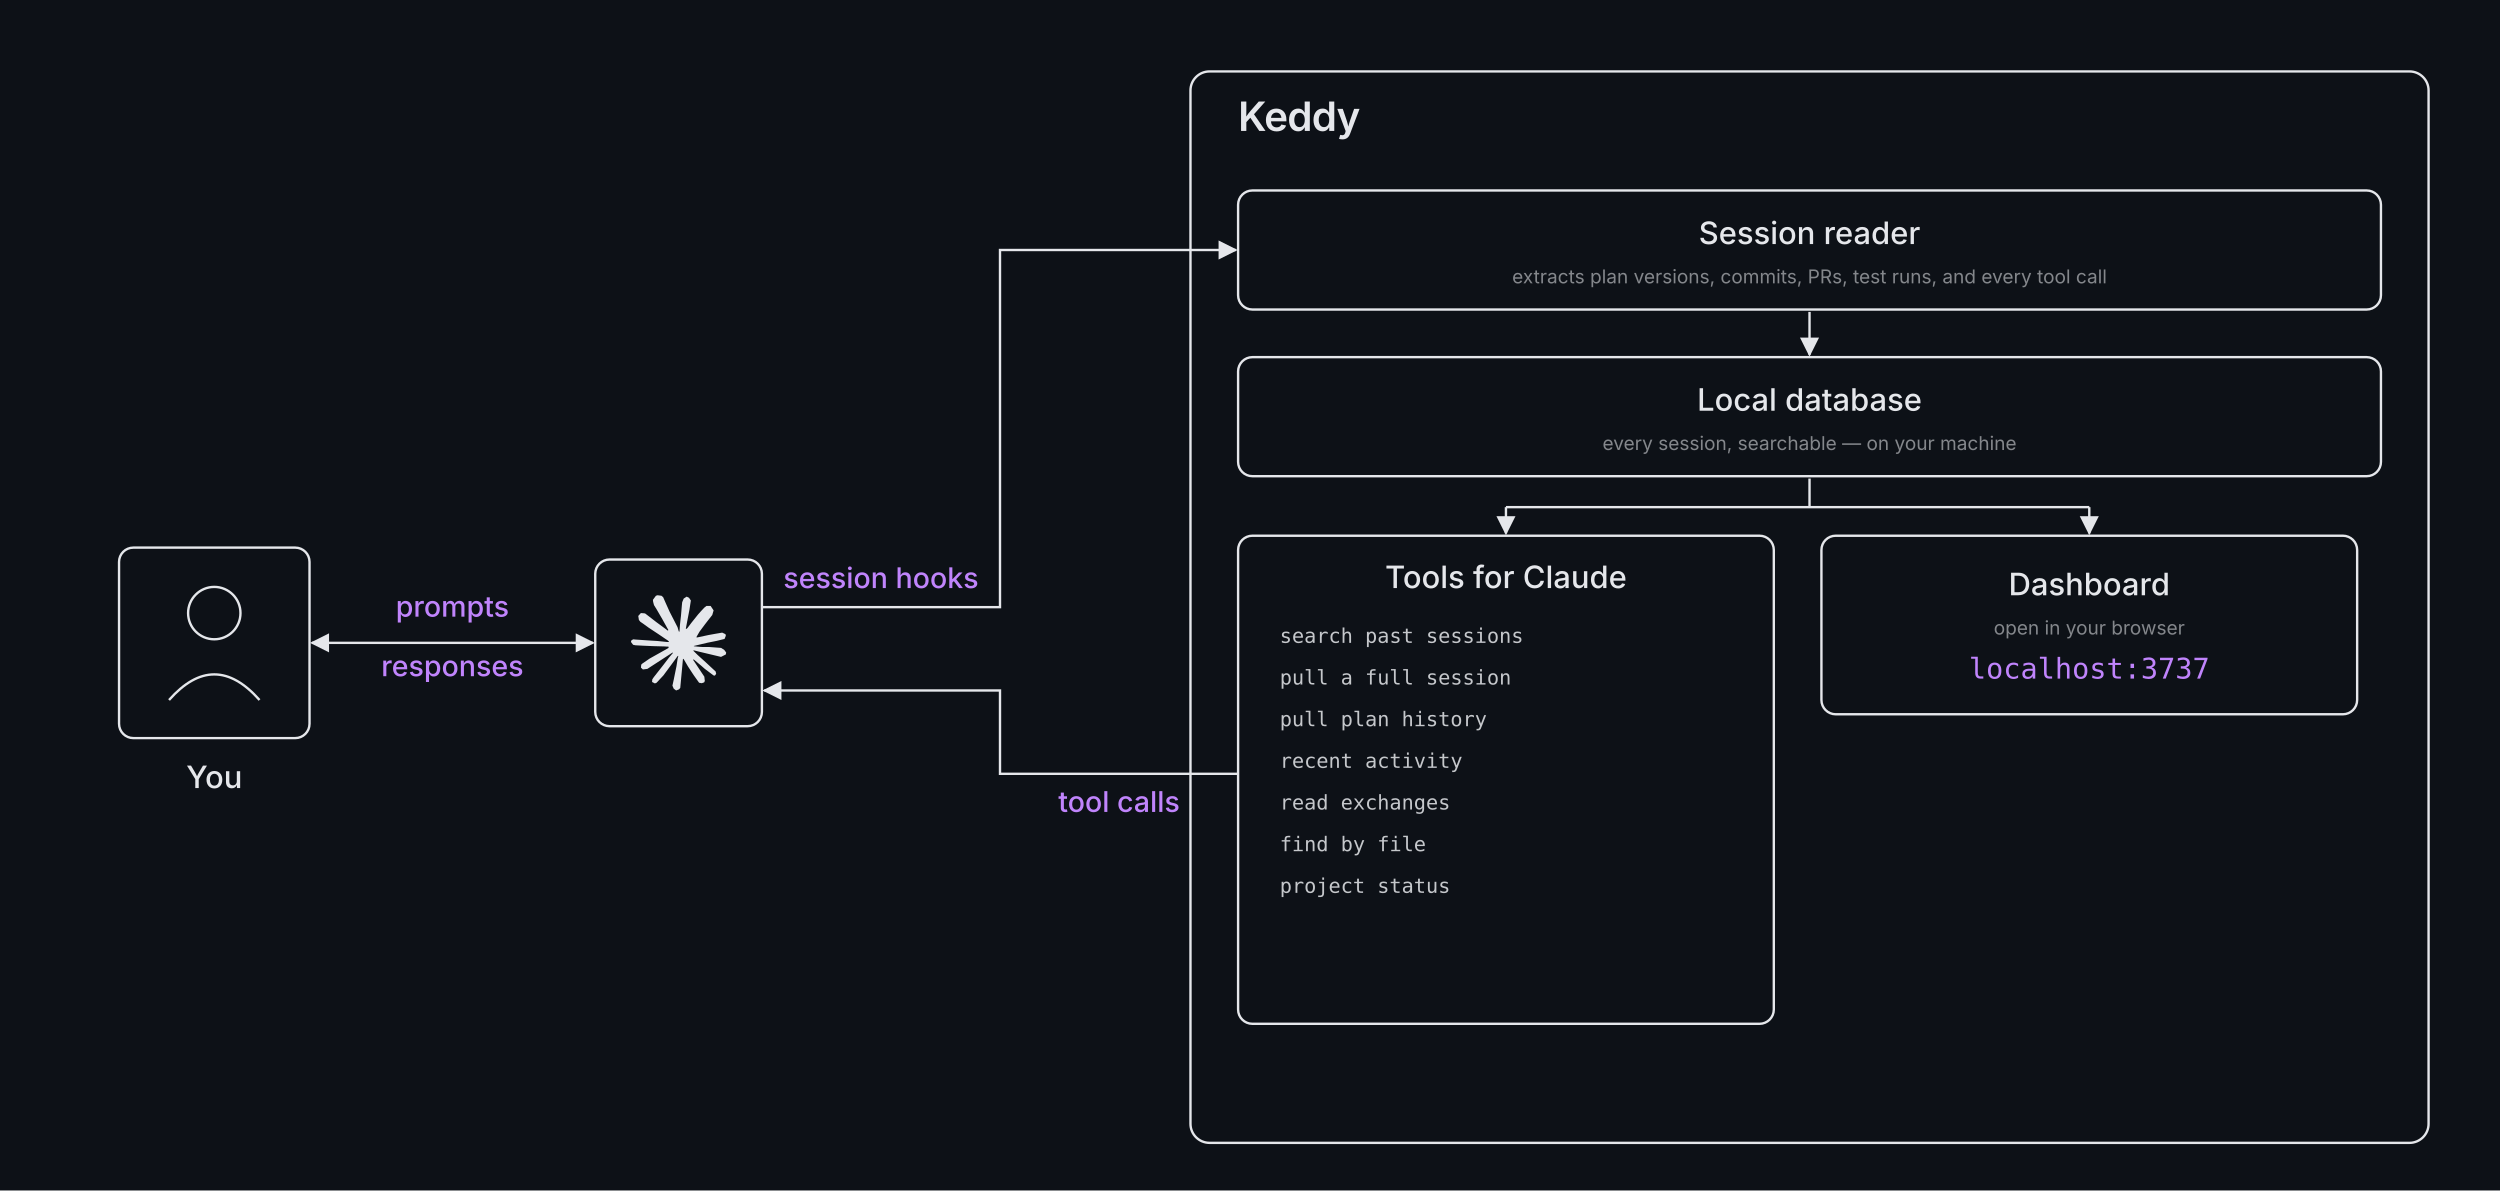
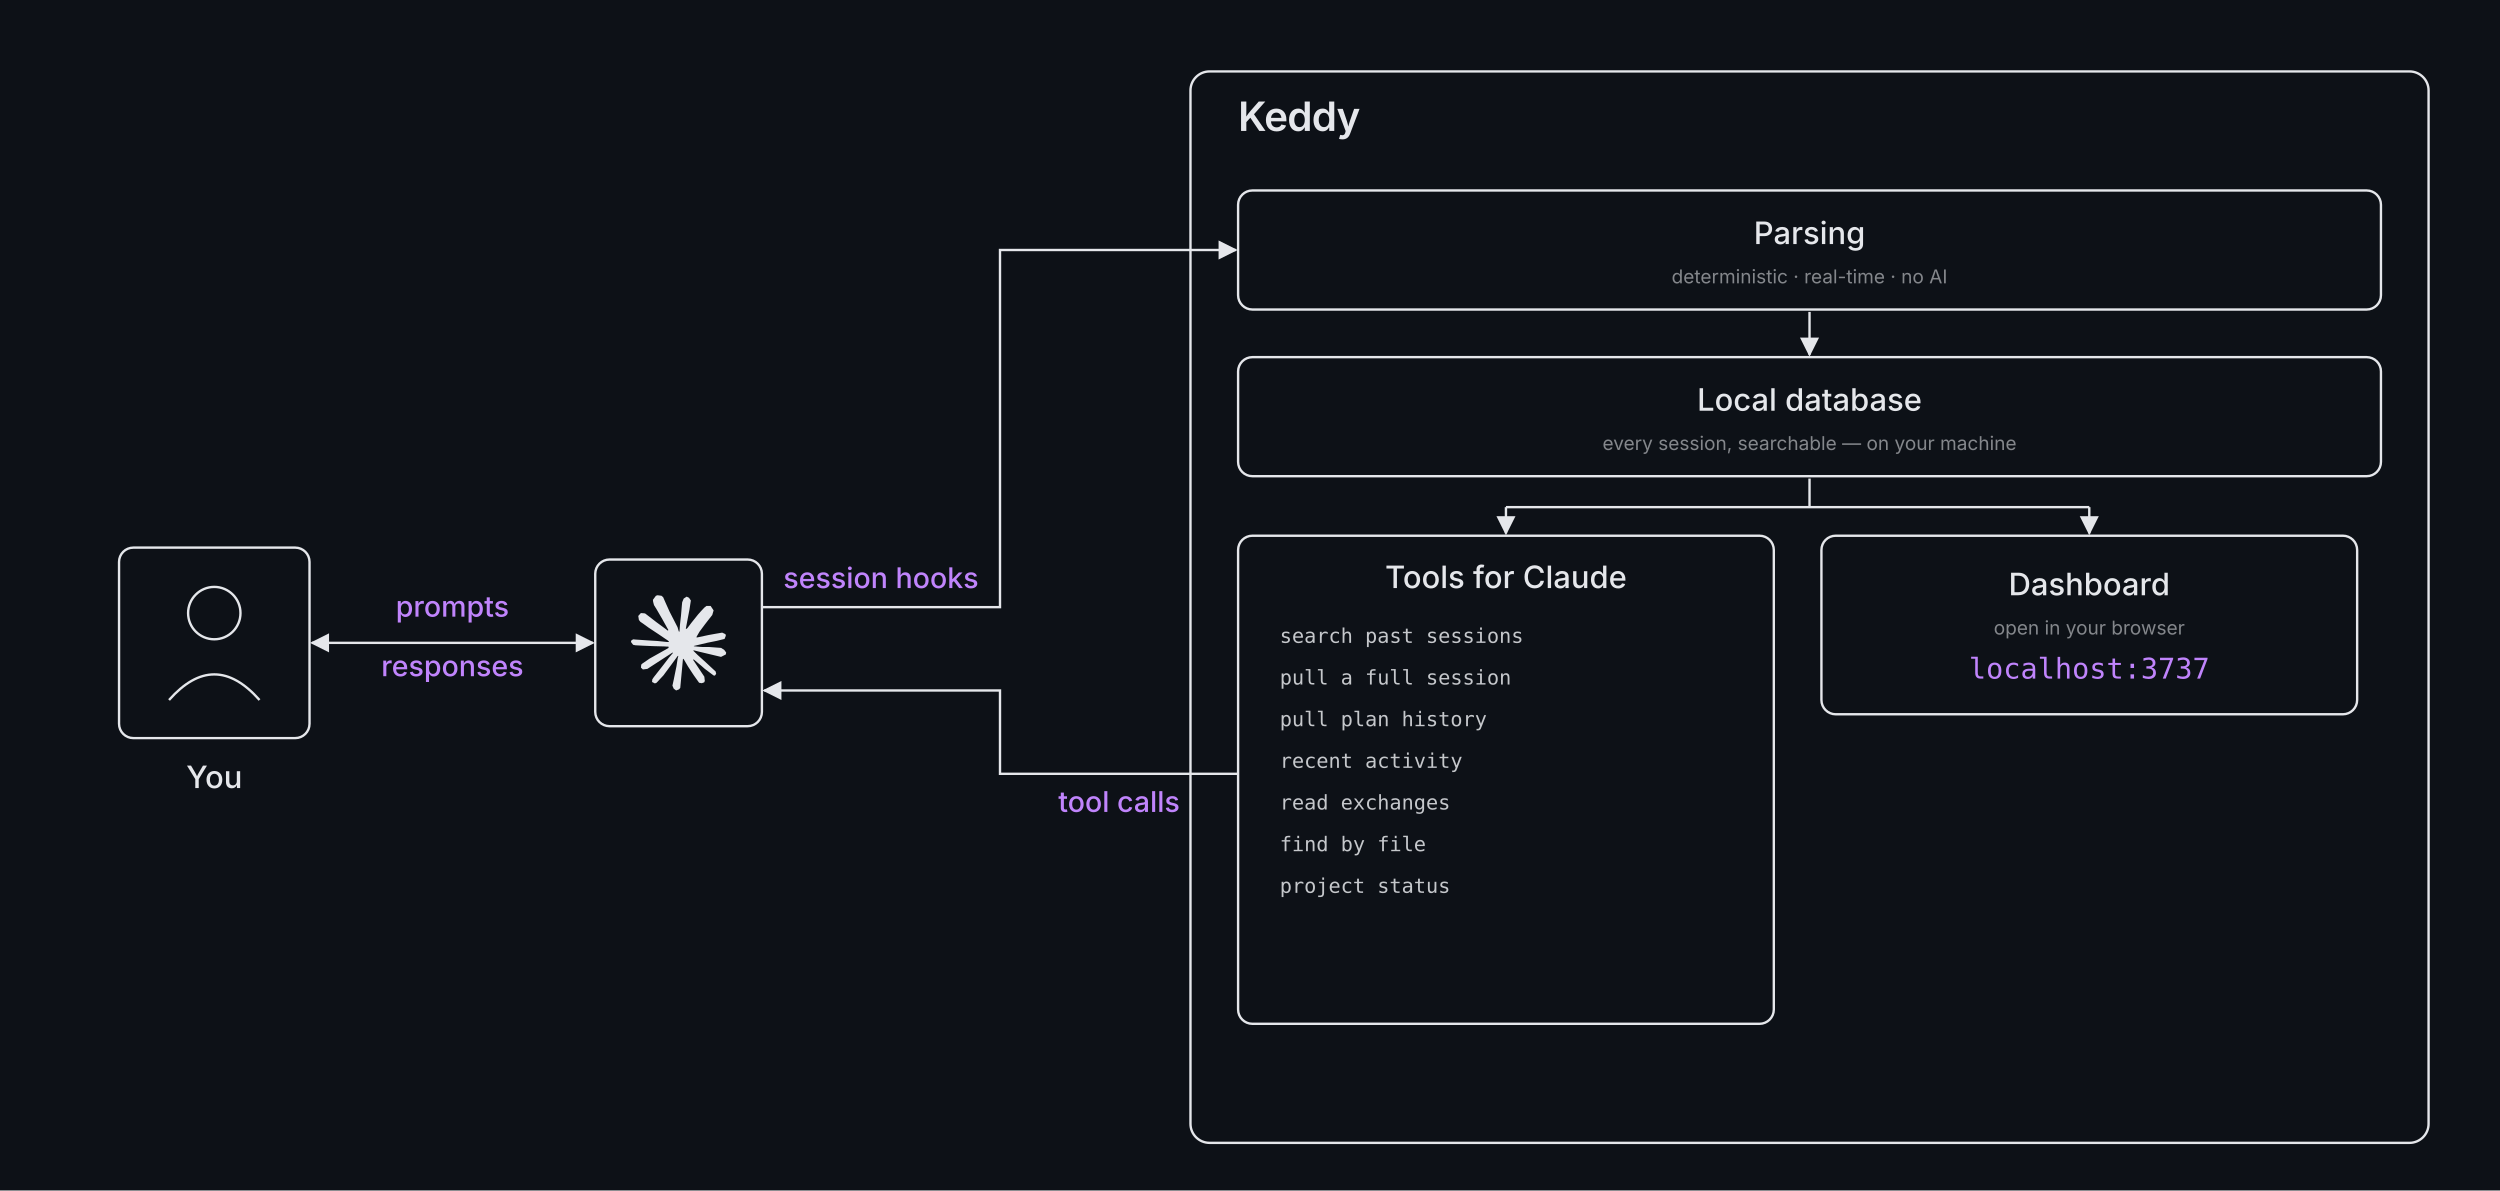
<svg xmlns="http://www.w3.org/2000/svg" viewBox="0 0 2100 1000" role="img" aria-label="Keddy architecture: You interact with Claude Code; Claude Code sends session hooks to Keddy's session reader, which writes to a local database. The database serves both MCP tools that Claude can call, and a dashboard you open in your browser.">
  <defs>
    <style>
      .bg { fill: #0d1117; }
      .box { fill: none; stroke: #e5e7eb; stroke-width: 2; }
      .label { font-family: -apple-system, BlinkMacSystemFont, "Inter", "Helvetica Neue", Arial, sans-serif; fill: #e5e7eb; }
      .label-box { font-size: 26px; font-weight: 500; }
      .label-sub { font-size: 16px; font-weight: 400; opacity: 0.55; }
      .label-title { font-size: 34px; font-weight: 600; letter-spacing: -0.02em; }
      .label-arrow { font-family: -apple-system, BlinkMacSystemFont, "Inter", "Helvetica Neue", Arial, sans-serif; font-size: 24px; font-weight: 500; fill: #c084fc; }
      .tool-list { font-family: ui-monospace, "SF Mono", Menlo, Consolas, monospace; font-size: 17px; fill: #e5e7eb; opacity: 0.85; }
      .arrow { stroke: #e5e7eb; stroke-width: 2; fill: none; }
    </style>
    <marker id="arrowhead" viewBox="0 0 10 10" refX="9" refY="5" markerWidth="8" markerHeight="8" orient="auto-start-reverse">
      <path d="M 0 0 L 10 5 L 0 10 z" fill="#e5e7eb" />
    </marker>
  </defs>
  <rect x="0" y="0" width="2100" height="1000" class="bg" />
  <rect x="100" y="460" width="160" height="160" rx="12" class="box" />
  <circle cx="180" cy="515" r="22" fill="none" stroke="#e5e7eb" stroke-width="2" />
  <path d="M 142 588 Q 180 545 218 588" fill="none" stroke="#e5e7eb" stroke-width="2" />
  <text x="180" y="662" text-anchor="middle" class="label label-box">You</text>
  <line x1="262" y1="540" x2="498" y2="540" class="arrow" marker-end="url(#arrowhead)" marker-start="url(#arrowhead)" />
  <text x="380" y="518" text-anchor="middle" class="label-arrow">prompts</text>
  <text x="380" y="568" text-anchor="middle" class="label-arrow">responses</text>
  <rect x="500" y="470" width="140" height="140" rx="12" class="box" />
  <svg x="530" y="500" width="80" height="80" viewBox="0 0 24 24">
    <path fill="#e5e7eb" d="m4.714 15.956 4.717-2.647.079-.231-.079-.128h-.231l-.789-.049-2.696-.073-2.337-.097-2.265-.121-.571-.121-.534-.704.055-.352.48-.322.686.061 1.518.103 2.277.158 1.651.097 2.447.255h.389l.055-.158-.134-.097-.103-.097L6.973 9.836l-2.55-1.688-1.336-.971-.723-.492-.364-.461-.158-1.008.656-.723.88.061.225.061.892.686 1.906 1.475 2.489 1.834.364.303.146-.103.018-.073-.164-.273-1.354-2.447-1.445-2.489-.643-1.032-.17-.619c-.061-.255-.103-.467-.103-.729L6.287.134 6.7 0l.996.134.419.364.619 1.415 1.002 2.228 1.554 3.03.455.898.243.832.091.255h.158v-.146l.128-1.706.237-2.095.231-2.696.079-.759.376-.911.747-.492.583.279.48.686-.067.443-.285 1.852-.559 2.902-.364 1.943h.212l.243-.243.984-1.305 1.651-2.064.729-.82.85-.905.546-.431h1.032l.759 1.129-.34 1.166-1.062 1.348-.88 1.141-1.263 1.7-.789 1.36.073.109.188-.018 2.853-.607 1.542-.279 1.84-.316.832.389.091.395-.328.807-1.967.486-2.307.461-3.436.814-.043.03.049.061 1.548.146.662.036h1.621l3.018.225.789.522.474.638-.079.486-1.214.619-1.639-.389-3.825-.911-1.311-.328h-.182v.109l1.093 1.069 2.003 1.809 2.507 2.331.128.577-.322.455-.34-.049-2.204-1.657-.85-.747-1.925-1.621h-.128v.17l.443.65 2.344 3.521.121 1.081-.17.352-.607.212-.668-.121-1.372-1.925L14.38 17.959l-1.141-1.943-.14.079-.674 7.255-.316.37-.729.279-.607-.461-.322-.747.322-1.475.389-1.925.316-1.53.285-1.9.17-.631-.012-.043-.14.018-1.433 1.967-2.18 2.945-1.724 1.846-.413.164-.716-.37.067-.662.401-.589 2.386-3.036 1.439-1.882.929-1.087-.006-.158h-.055l-6.338 4.116-1.129.146-.486-.455.061-.747.231-.243 1.906-1.311Z" />
  </svg>
  <path d="M 640 510 L 840 510 L 840 210 L 1038 210" class="arrow" marker-end="url(#arrowhead)" />
  <text x="740" y="494" text-anchor="middle" class="label-arrow">session hooks</text>
  <path d="M 1040 650 L 840 650 L 840 580 L 642 580" class="arrow" marker-end="url(#arrowhead)" />
  <text x="940" y="682" text-anchor="middle" class="label-arrow">tool calls</text>
  <rect x="1000" y="60" width="1040" height="900" rx="16" class="box" />
  <text x="1040" y="110" class="label label-title">Keddy</text>
  <rect x="1040" y="160" width="960" height="100" rx="12" class="box" />
-   <text x="1520" y="205" text-anchor="middle" class="label label-box">Session reader</text>
-   <text x="1520" y="238" text-anchor="middle" class="label label-sub">extracts plan versions, commits, PRs, test runs, and every tool call</text>
+   <text x="1520" y="205" text-anchor="middle" class="label label-box">Parsing</text>
+   <text x="1520" y="238" text-anchor="middle" class="label label-sub">deterministic · real-time · no AI</text>
  <line x1="1520" y1="262" x2="1520" y2="298" class="arrow" marker-end="url(#arrowhead)" />
  <rect x="1040" y="300" width="960" height="100" rx="12" class="box" />
  <text x="1520" y="345" text-anchor="middle" class="label label-box">Local database</text>
  <text x="1520" y="378" text-anchor="middle" class="label label-sub">every session, searchable — on your machine</text>
  <line x1="1520" y1="402" x2="1520" y2="426" class="arrow" />
  <line x1="1265" y1="426" x2="1755" y2="426" class="arrow" />
  <line x1="1265" y1="426" x2="1265" y2="448" class="arrow" marker-end="url(#arrowhead)" />
  <line x1="1755" y1="426" x2="1755" y2="448" class="arrow" marker-end="url(#arrowhead)" />
  <rect x="1040" y="450" width="450" height="410" rx="12" class="box" />
  <text x="1265" y="494" text-anchor="middle" class="label label-box">Tools for Claude</text>
  <g class="tool-list">
    <text x="1075" y="540">search past sessions</text>
    <text x="1075" y="575">pull a full session</text>
    <text x="1075" y="610">pull plan history</text>
    <text x="1075" y="645">recent activity</text>
    <text x="1075" y="680">read exchanges</text>
    <text x="1075" y="715">find by file</text>
    <text x="1075" y="750">project status</text>
  </g>
  <rect x="1530" y="450" width="450" height="150" rx="12" class="box" />
  <text x="1755" y="500" text-anchor="middle" class="label label-box">Dashboard</text>
  <text x="1755" y="533" text-anchor="middle" class="label label-sub">open in your browser</text>
  <text x="1755" y="570" text-anchor="middle" class="label-arrow" style="font-family: ui-monospace, 'SF Mono', Menlo, Consolas, monospace;">localhost:3737</text>
</svg>
